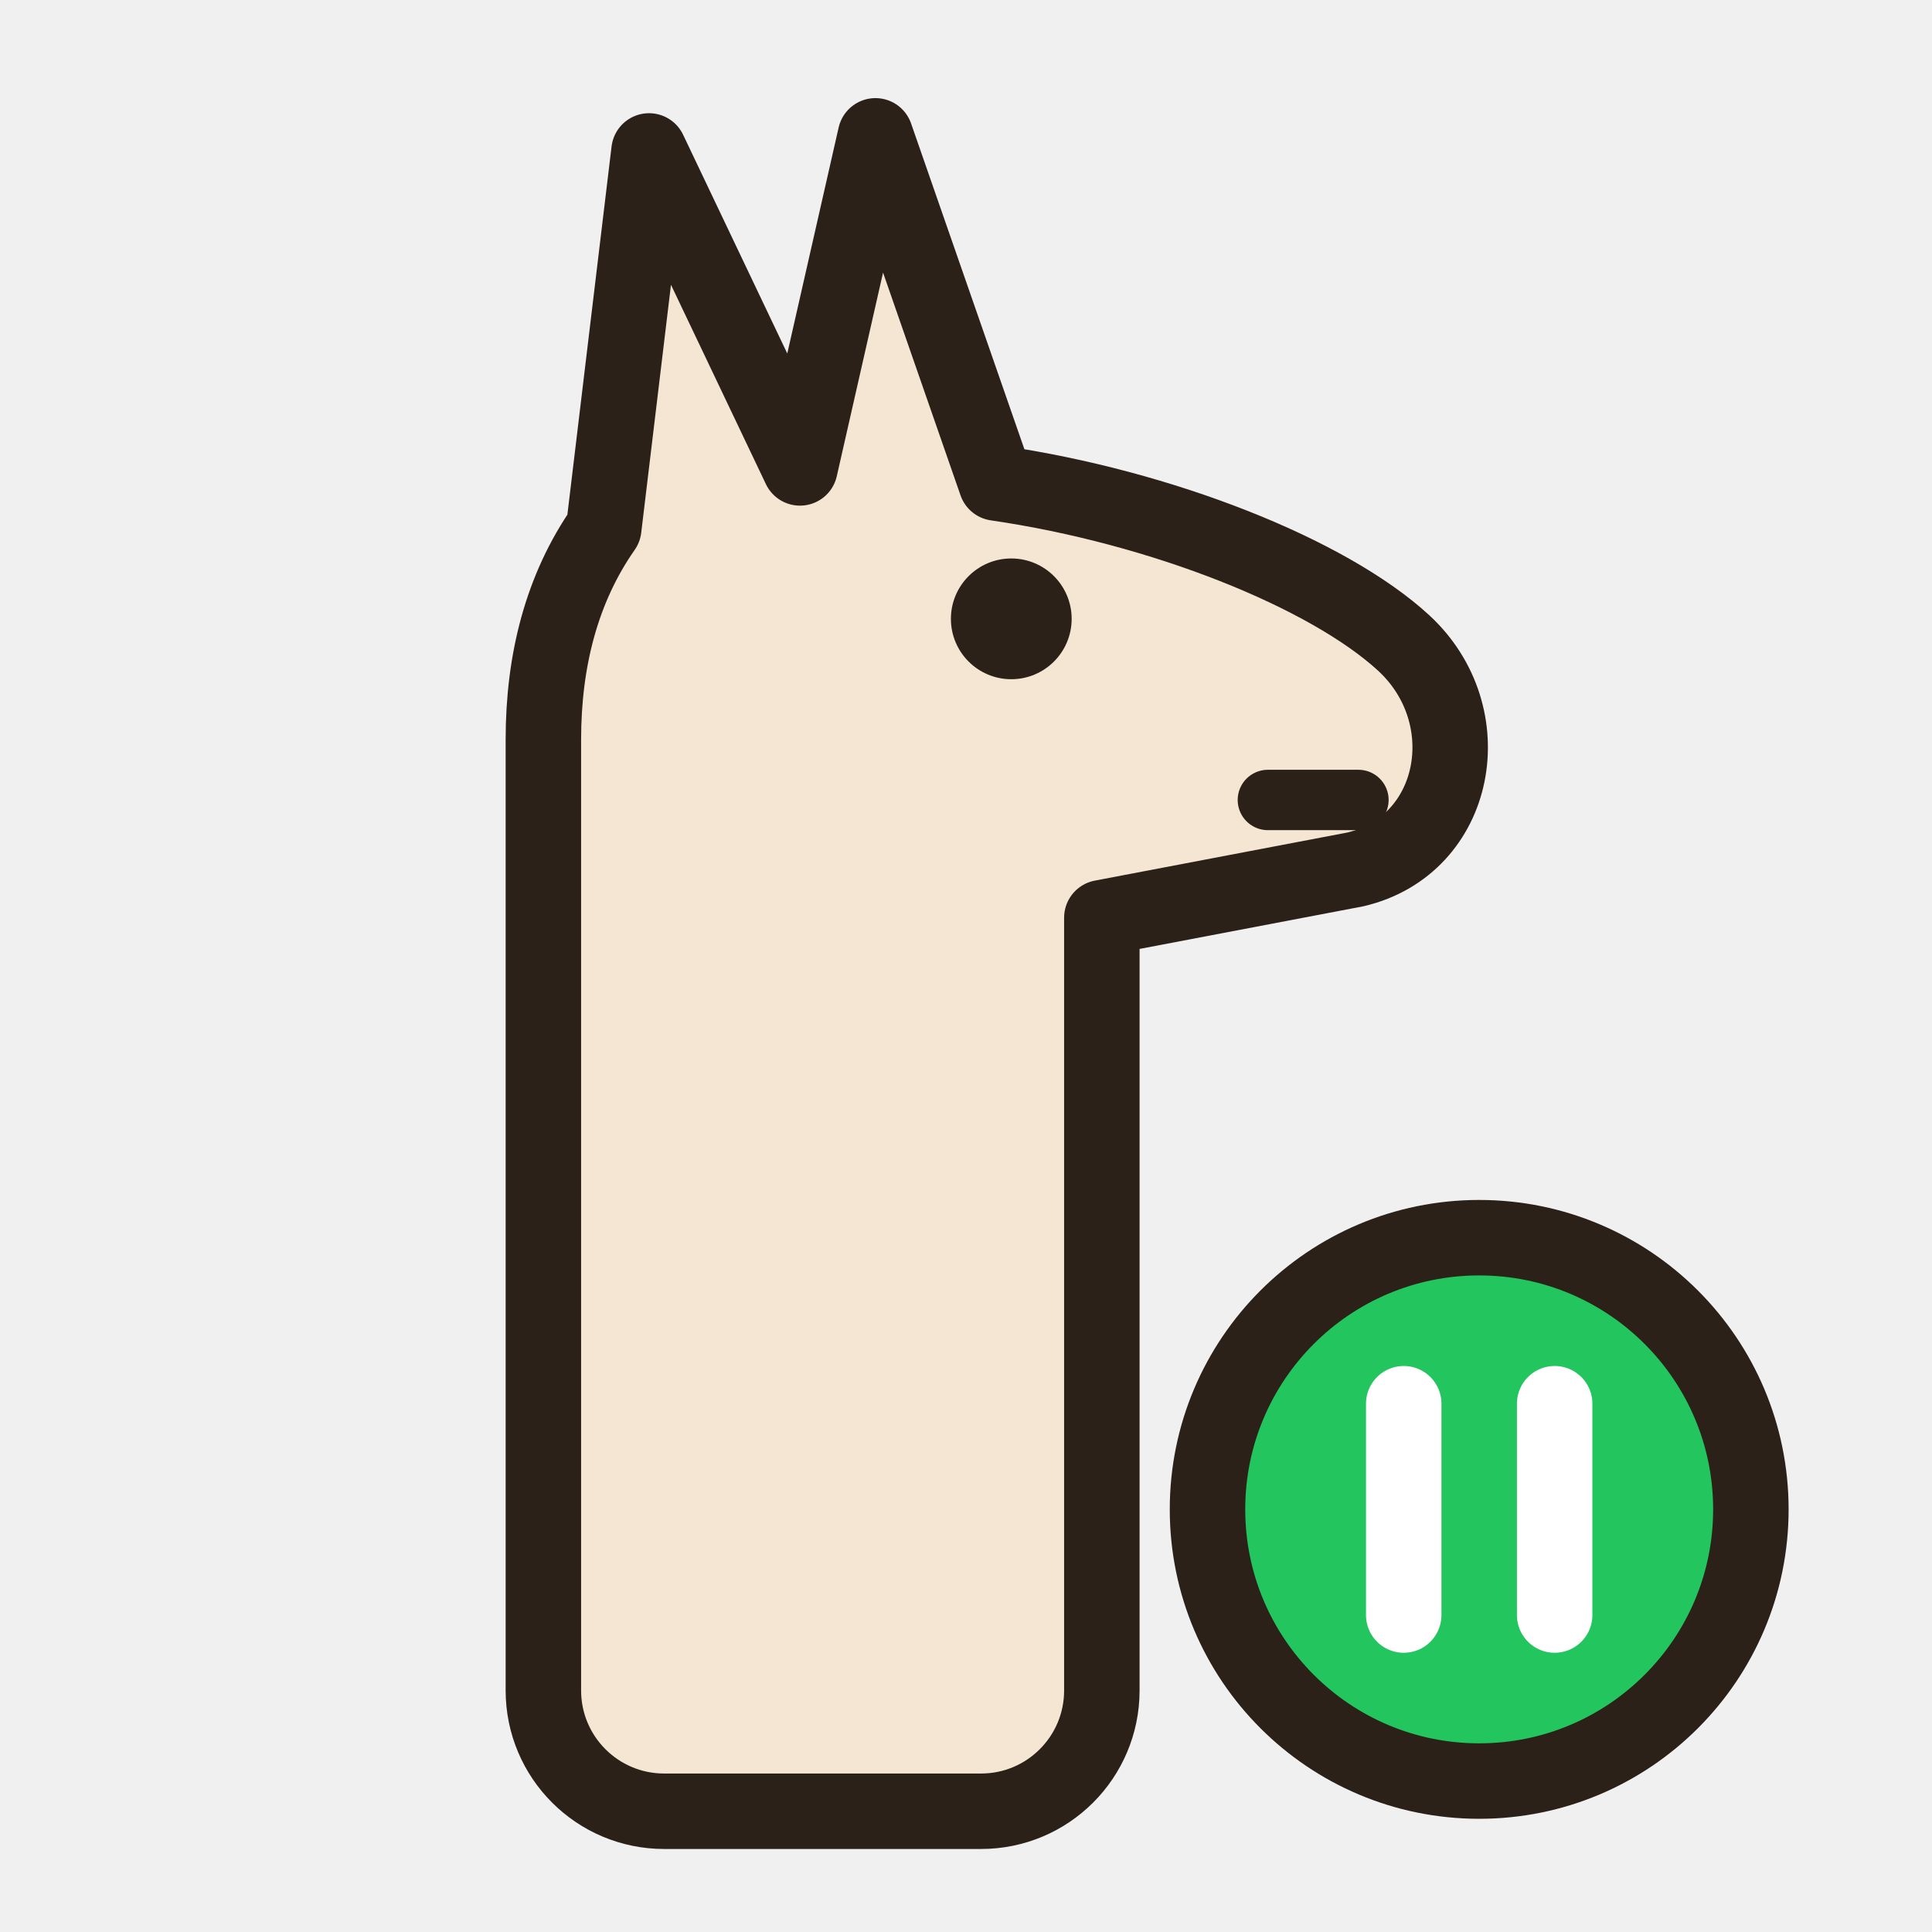
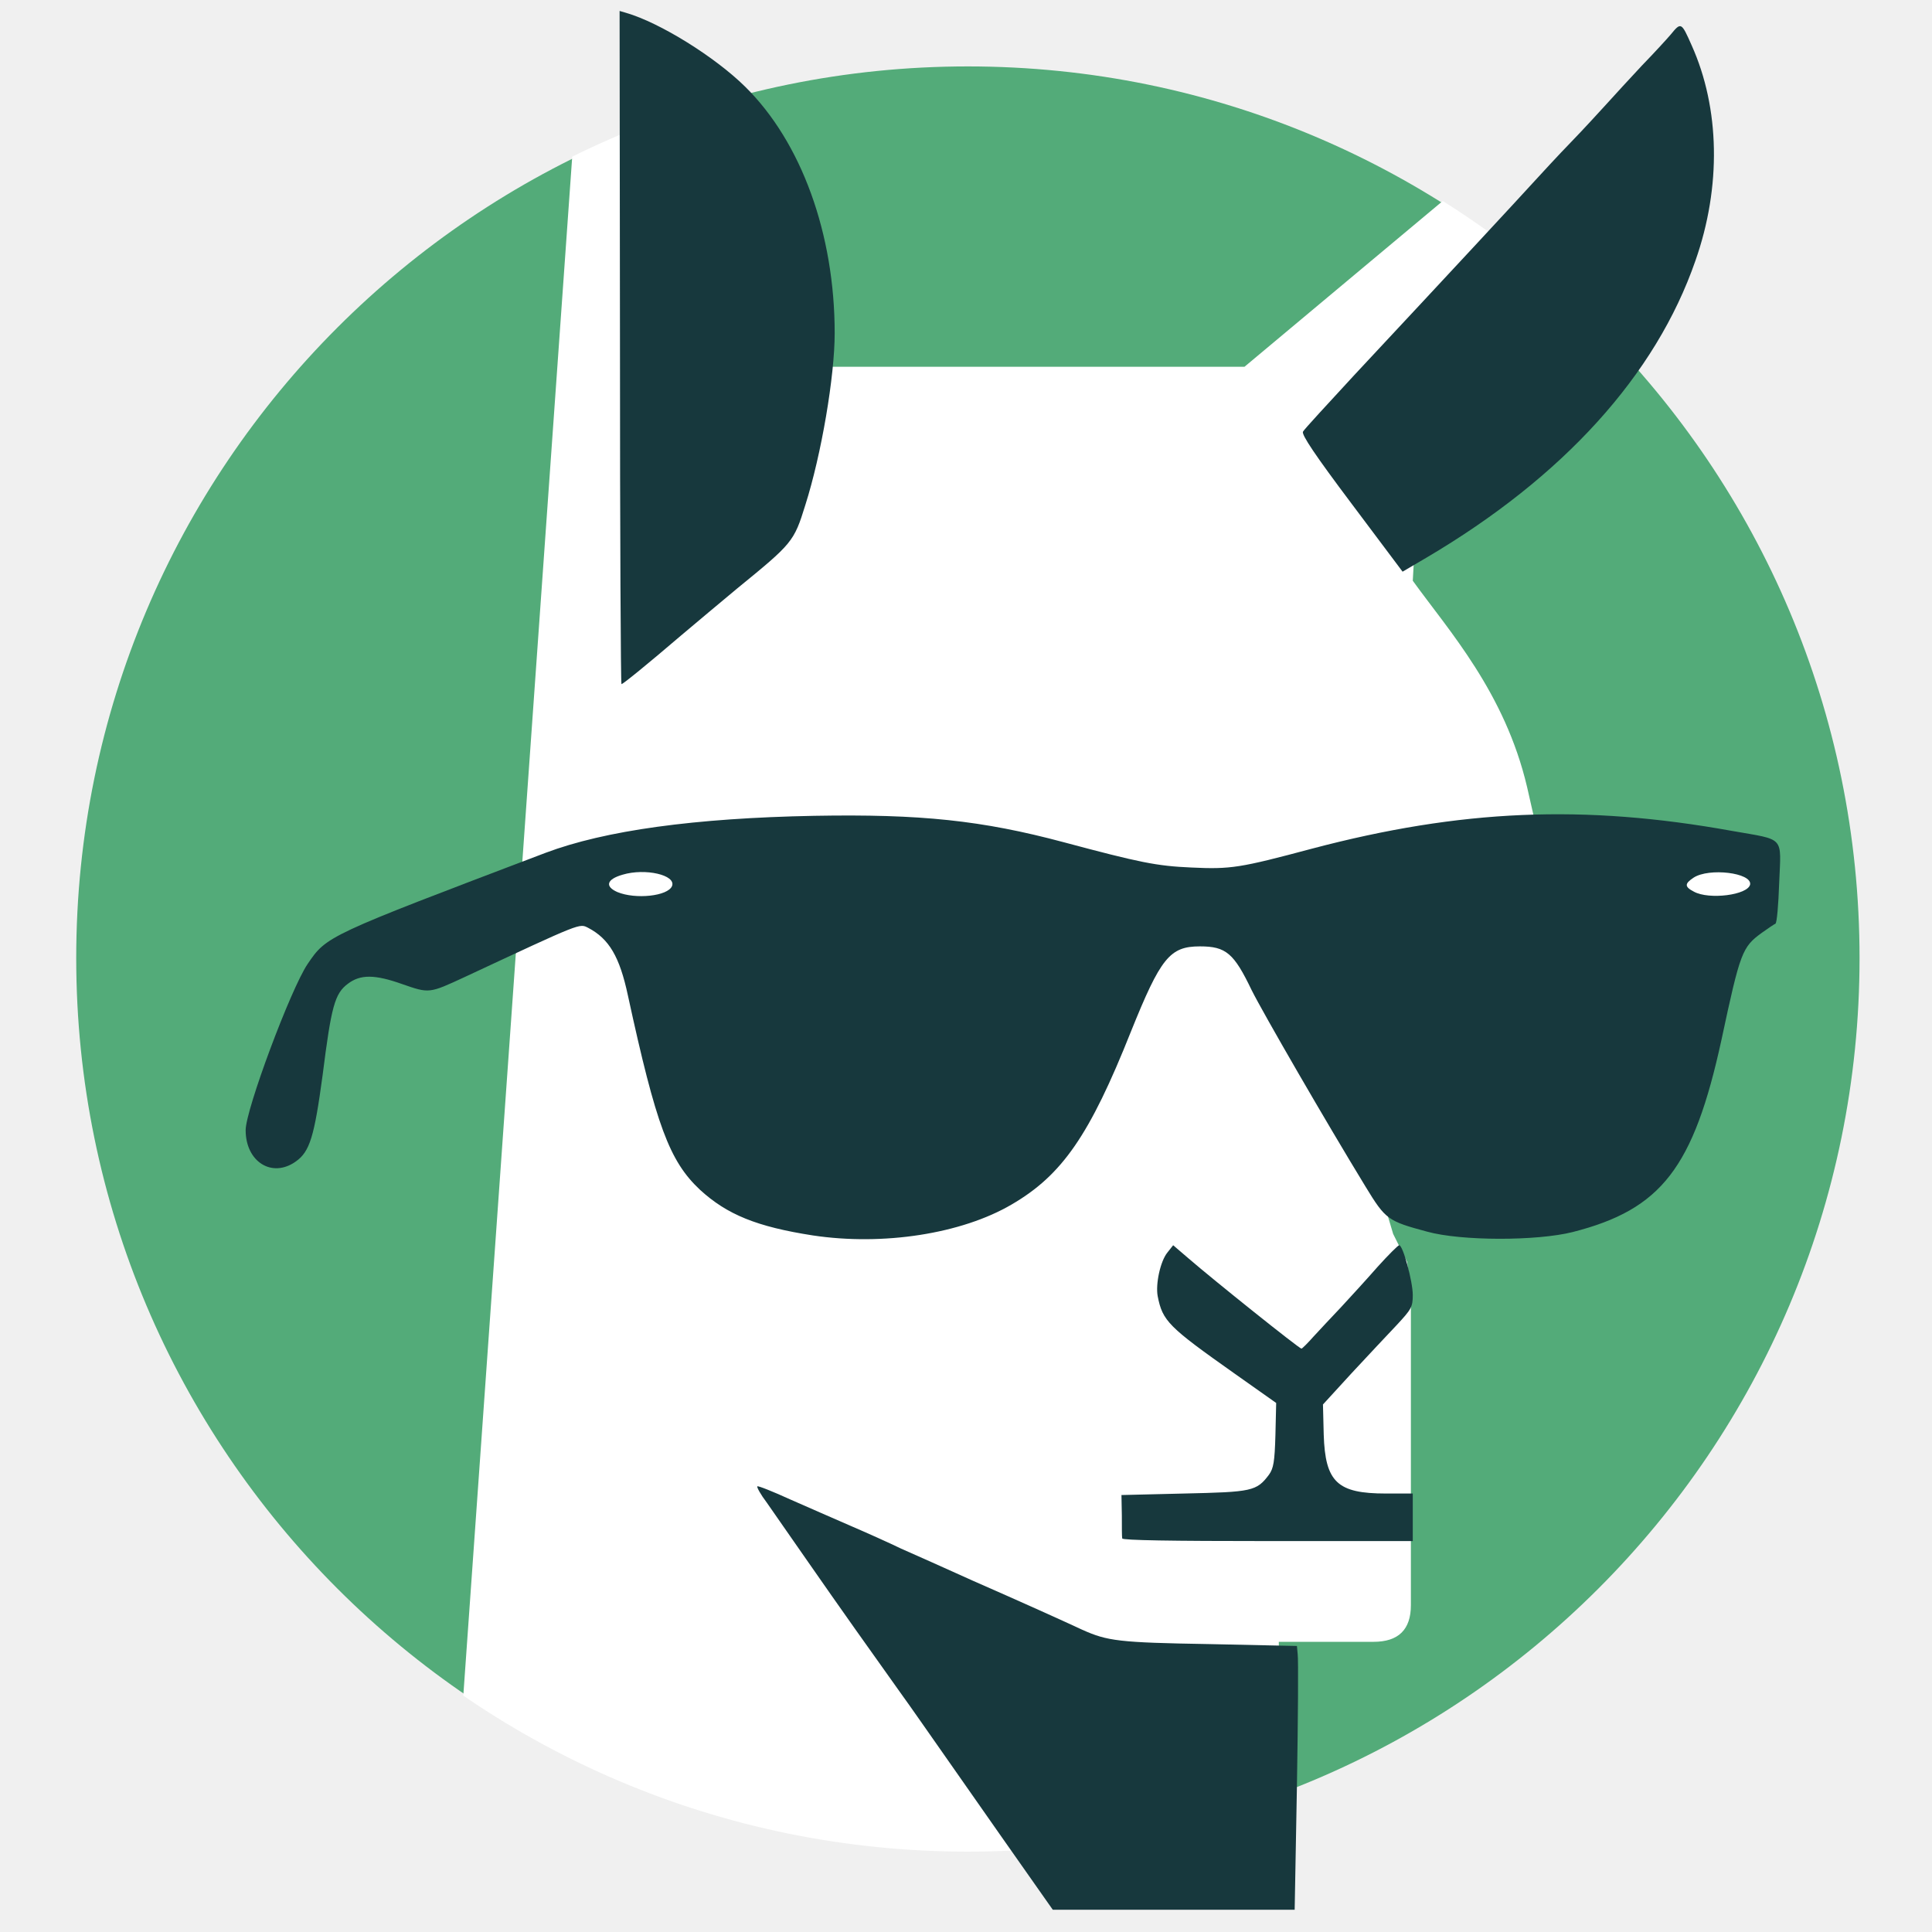
- <svg xmlns="http://www.w3.org/2000/svg" viewBox="0 0 64 64" fill="none">
-   <path fill="#f5e6d3" stroke="#2b2118" stroke-width="2.5" stroke-linejoin="round" d="M20 17.5 21.5 5l5 10.5 2.5-11 4 11.5c5.5.8 11 3 13.5 5.3 2.6 2.4 1.8 6.7-1.6 7.5l-8.4 1.6V56a4 4 0 0 1-4 4H22a4 4 0 0 1-4-4V24.5c0-2.6.6-5 2-7Z" />
-   <circle cx="33.5" cy="20.5" r="2" fill="#2b2118" />
-   <path stroke="#2b2118" stroke-width="2" stroke-linecap="round" d="M42 26.5h3" />
-   <circle cx="49" cy="50" r="9" fill="#22c55e" stroke="#2b2118" stroke-width="2.5" />
-   <path stroke="#fff" stroke-width="2.5" stroke-linecap="round" d="M46.5 46.5v7M51.5 46.5v7" />
+ <svg xmlns="http://www.w3.org/2000/svg" viewBox="0 0 512 512">
+   <circle id="status" cx="256.5" cy="253.9" r="236.3" fill="#53ab79" />
+   <clipPath id="ndl-clip">
+     <circle cx="256.5" cy="253.9" r="236.8" />
+   </clipPath>
+   <path fill="#fff" clip-path="url(#ndl-clip)" d="M155.0 -5.9L172.4 12.6L183.5 97.2L329.8 97.2L453.1 -5.9L435.1 31.1L375.9 127.3L374.4 153.9C384.0 167.2 398.8 183.5 404.7 208.6L408.4 224.9L367.0 319.6L369.2 327.0L372.9 334.4L373.9 341.8L373.9 425.4Q373.9 435.1 364.0 435.1L338.9 435.1L338.9 526.8L117.3 526.8Z" />
+   <path fill="#17383d" d="M277.8 504.4C272.3 496.6 258.4 476.8 251.5 466.9C246.8 460.2 241.1 452.0 238.7 448.7C230.7 437.5 222.4 425.8 214.2 414.0C209.7 407.5 204.7 400.4 203.2 398.2C201.6 396.1 200.5 394.1 200.7 393.9C200.9 393.7 204.9 395.3 209.5 397.4C214.1 399.4 221.3 402.6 225.5 404.4C229.7 406.2 235.7 408.9 238.8 410.4C242.0 411.8 250.5 415.6 257.8 418.9C270.8 424.6 282.1 429.7 286.8 431.9C293.5 434.9 296.5 435.3 320.4 435.7L343.7 436.2 343.9 438.4C344.1 439.6 344.0 455.3 343.7 473.3L343.1 506.1 311.1 506.1L279.0 506.1 277.8 504.4ZM297.4 407.7C297.3 407.3 297.3 404.5 297.3 401.6L297.2 396.2 313.8 395.8C331.8 395.4 333.0 395.2 336.3 390.8C337.5 389.1 337.8 387.4 338.0 380.3L338.2 371.8 327.3 364.1C309.6 351.6 308.1 350.1 306.8 343.5C306.2 340.3 307.5 334.2 309.4 331.9L310.9 330.0 315.1 333.6C321.7 339.3 344.3 357.4 344.9 357.4C345.1 357.4 346.6 355.9 348.1 354.2C349.7 352.5 353.0 348.9 355.5 346.3C358.0 343.6 362.3 338.9 365.1 335.7C367.9 332.6 370.5 330.0 370.8 330.0C371.8 330.0 374.4 339.6 374.4 343.2C374.4 346.4 374.0 347.0 370.1 351.2C367.8 353.6 362.4 359.4 358.2 363.9L350.6 372.2 350.8 380.2C351.2 392.8 354.4 395.8 367.3 395.8L374.4 395.8 374.4 402.1L374.4 408.4 335.9 408.4C310.8 408.4 297.4 408.2 297.4 407.7ZM215.4 327.4C200.6 325.1 192.7 321.9 185.5 315.3C177.4 307.7 173.9 298.3 166.4 263.8C164.2 253.5 161.4 248.8 155.9 245.9C153.5 244.7 154.5 244.3 123.2 258.9C113.7 263.3 113.8 263.3 106.6 260.8C99.3 258.2 95.5 258.2 92.2 260.7C88.7 263.3 87.8 266.7 85.5 284.9C83.3 301.2 82.1 305.2 78.4 307.8C72.1 312.3 65.1 307.9 65.1 299.5C65.1 294.1 77.0 262.2 81.5 255.5C86.6 248.0 86.4 248.1 144.6 226.0C160.3 220.1 184.0 216.8 215.8 216.2C244.0 215.7 260.2 217.4 281.9 223.2C302.1 228.6 306.5 229.5 315.7 229.9C326.2 230.4 328.6 230.0 347.7 224.9C387.1 214.5 419.7 213.1 459.0 220.2C473.2 222.7 472.0 221.4 471.5 234.0C471.3 239.8 470.9 244.6 470.5 244.8C470.2 244.9 468.6 246.0 466.9 247.2C461.7 251.0 461.2 252.2 456.2 275.6C448.8 309.5 440.3 320.5 416.8 326.5C407.3 328.9 387.2 328.9 378.2 326.4C367.8 323.6 367.2 323.2 361.9 314.5C351.4 297.3 334.8 268.6 331.7 262.4C327.0 252.6 324.9 250.8 318.0 250.8C310.0 250.8 307.6 253.8 299.7 273.4C288.8 300.8 281.5 311.4 268.1 319.2C254.8 327.0 234.0 330.2 215.4 327.4ZM164.3 92.1L164.2 2.9 165.9 3.4C174.9 6.0 189.5 15.1 197.5 23.0C212.4 37.7 221.2 62.0 221.2 88.3C221.2 99.7 217.7 120.4 213.4 133.9C210.4 143.6 210.0 144.0 195.3 156.0C191.1 159.5 184.4 165.1 180.5 168.4C171.5 176.1 165.1 181.3 164.7 181.3C164.5 181.3 164.3 141.1 164.3 92.1ZM358.2 133.5C348.5 120.6 344.9 115.2 345.3 114.4C345.6 113.8 351.8 107.1 358.9 99.4C385.7 70.7 402.2 52.9 406.2 48.5C408.4 46.1 412.9 41.2 416.3 37.7C419.6 34.3 423.9 29.6 425.9 27.4C427.9 25.2 432.0 20.7 435.1 17.4C438.3 14.1 441.7 10.4 442.8 9.1C445.5 5.8 445.6 5.9 448.3 12.0C455.8 28.7 456.2 49.5 449.3 69.1C438.8 99.4 414.3 126.4 378.0 147.8L371.7 151.5 358.2 133.5Z" />
+   <path fill="#fff" d="M163.6 236.4C160.2 234.9 160.8 233.0 165.0 231.8C171.0 230.0 179.2 231.9 178.1 234.8C177.0 237.5 168.4 238.4 163.6 236.4ZM448.9 236.3C446.4 235.0 446.4 234.2 448.8 232.6C452.9 229.9 464.3 231.3 463.8 234.4C463.2 237.2 452.9 238.5 448.9 236.3Z" />
</svg>
